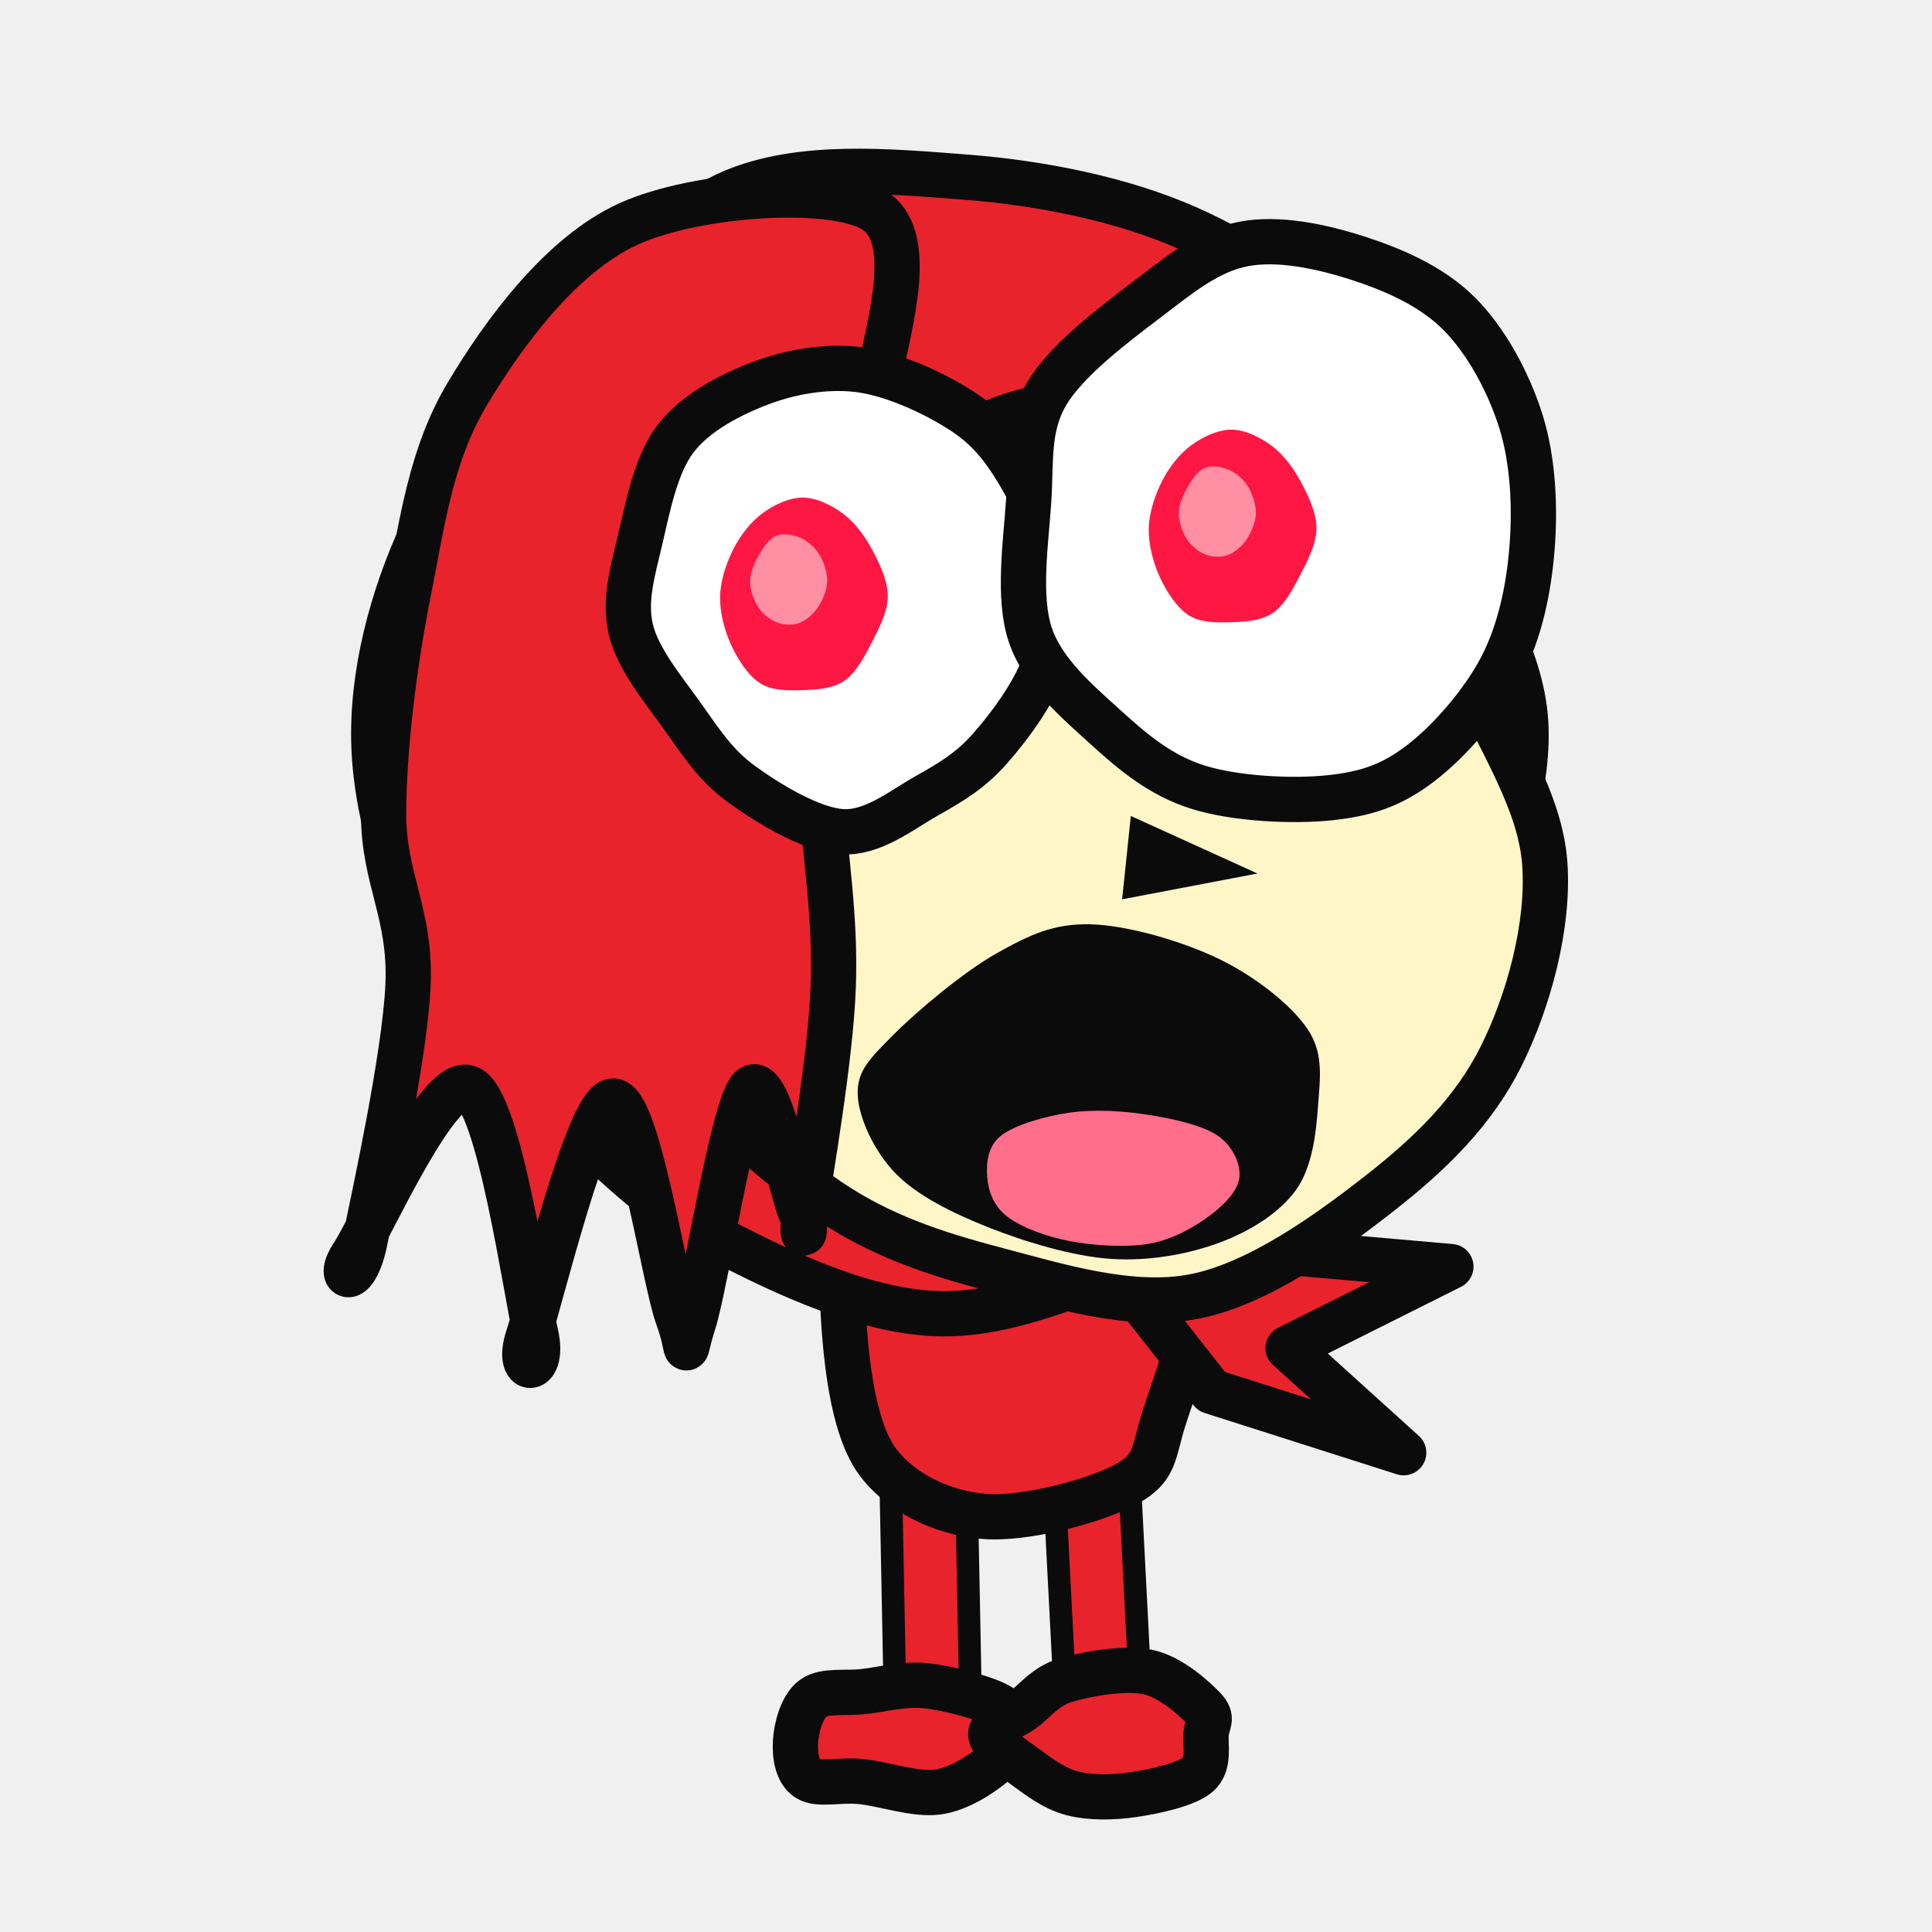
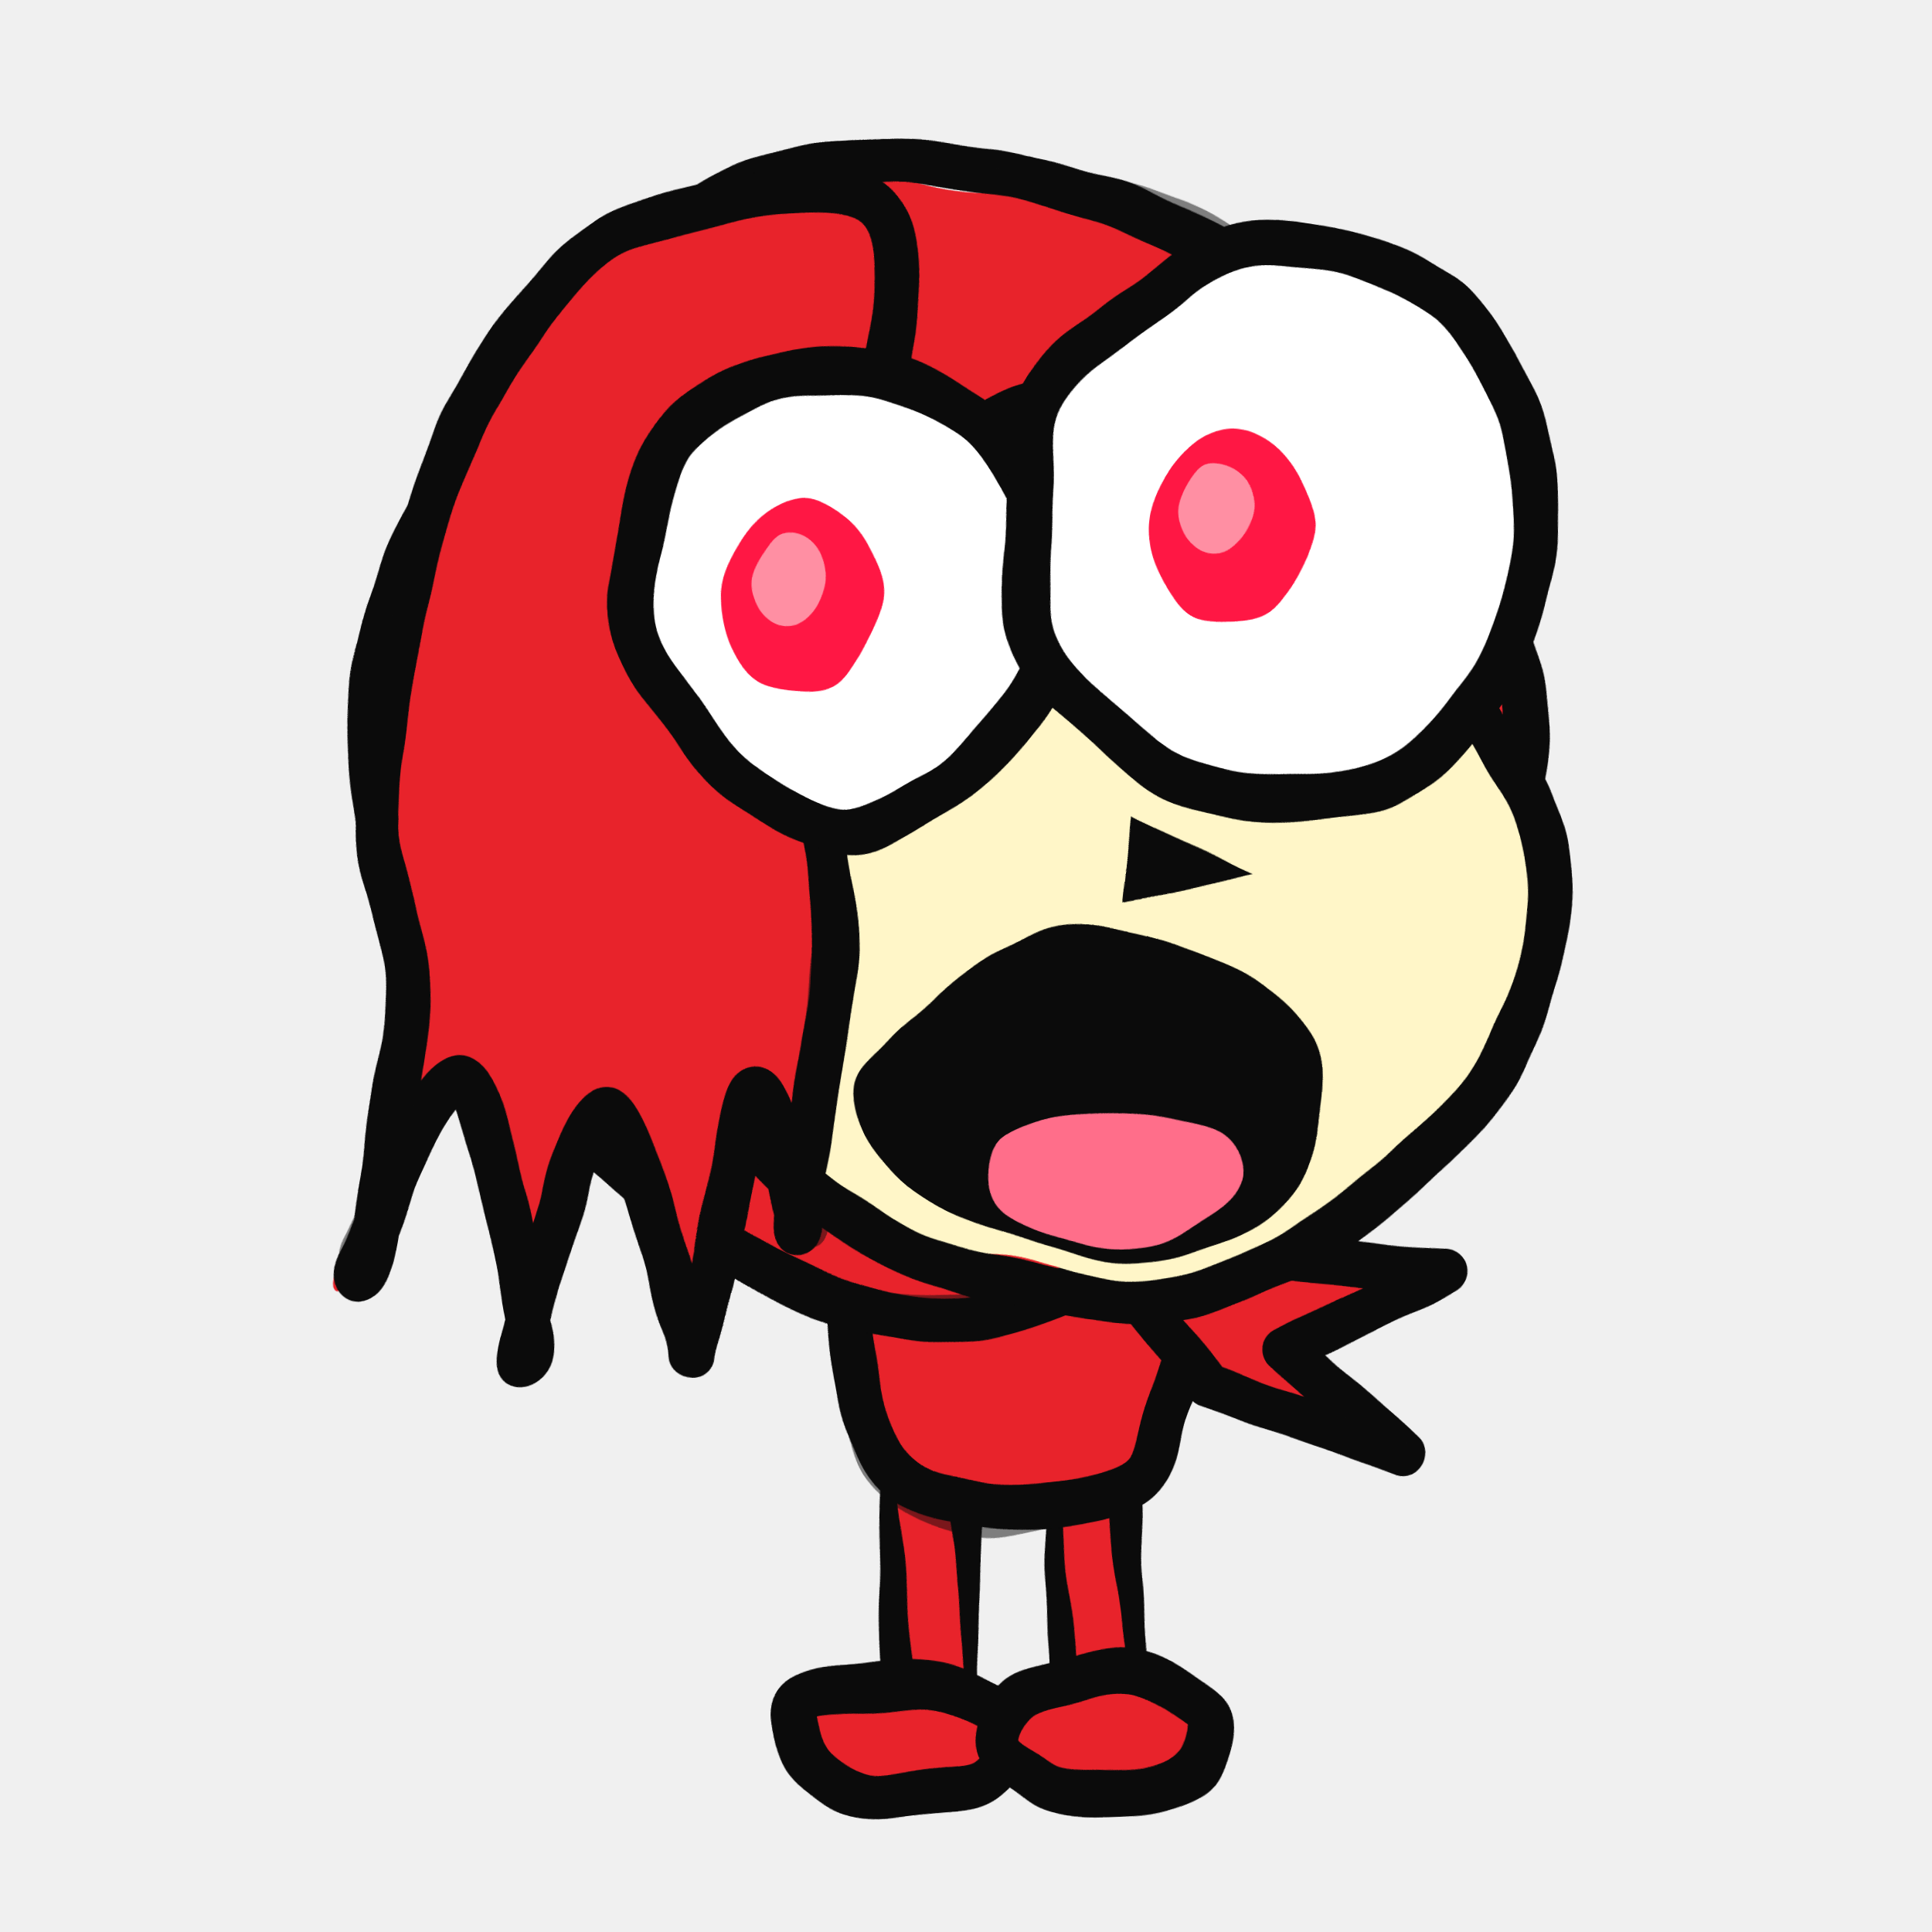
<svg xmlns="http://www.w3.org/2000/svg" width="512" height="512" viewBox="0 0 512 512">
-   <path d="M246.03,390.88L247.23,452.33" fill="none" stroke="#0B0B0B" stroke-width="26" stroke-linejoin="round" stroke-linecap="round" />
-   <path d="M246.03,390.88L247.23,452.33" fill="none" stroke="#E8232B" stroke-width="14" stroke-linejoin="round" stroke-linecap="round" />
-   <path d="M289.24,390.55L292.44,452.52" fill="none" stroke="#0B0B0B" stroke-width="26" stroke-linejoin="round" stroke-linecap="round" />
-   <path d="M289.24,390.55L292.44,452.52" fill="none" stroke="#E8232B" stroke-width="14" stroke-linejoin="round" stroke-linecap="round" />
-   <path d="M267.5,459.34C267.25,461.92 266.44,464.93 263.25,467.53C260.07,470.12 254.21,474.15 248.38,474.92C242.55,475.69 234,472.73 228.28,472.14C222.57,471.54 217,473.17 214.09,471.38C211.18,469.59 210.59,464.96 210.83,461.41C211.06,457.85 212.49,452.23 215.5,450.05C218.5,447.86 223.86,448.83 228.85,448.28C233.84,447.73 239.47,446.12 245.45,446.75C251.42,447.38 261.04,449.95 264.72,452.05C268.39,454.15 267.74,456.76 267.5,459.34Z" fill="#E8232B" stroke="#0B0B0B" stroke-width="12" stroke-linejoin="round" stroke-linecap="round" />
-   <path d="M319.64,459.4C319.38,462.32 320.65,467.59 317.45,470.29C314.24,472.98 305.98,474.76 300.41,475.58C294.84,476.4 288.88,476.48 284.03,475.21C279.17,473.93 274.87,470.54 271.29,467.93C267.71,465.32 262.59,462.01 262.55,459.55C262.52,457.08 267.75,455.52 271.06,453.14C274.38,450.75 276.93,446.92 282.44,445.25C287.94,443.57 298.01,441.83 304.11,443.09C310.22,444.35 316.46,450.06 319.05,452.78C321.64,455.5 319.91,456.49 319.64,459.4Z" fill="#E8232B" stroke="#0B0B0B" stroke-width="12" stroke-linejoin="round" stroke-linecap="round" />
-   <path d="M251.38,302.69C263.09,299.07 287,297.05 298,302.39C308.99,307.74 315.57,322.59 317.33,334.77C319.1,346.94 311.74,365.7 308.6,375.45C305.46,385.21 306.51,388.91 298.5,393.31C290.49,397.71 271.55,402.83 260.56,401.84C249.58,400.85 238.72,395.62 232.58,387.37C226.45,379.13 224.57,362.93 223.75,352.38C222.94,341.83 223.11,332.36 227.71,324.08C232.32,315.8 239.66,306.3 251.38,302.69Z" fill="#E8232B" stroke="#0B0B0B" stroke-width="12" stroke-linejoin="round" stroke-linecap="round" />
-   <path d="M308.11,316.05L364.81,300.25L342.11,331.95L384.49,335.66L341.35,357.26L371.99,384.98L321.05,368.74L303.44,346.28Z" fill="#E8232B" stroke="#0B0B0B" stroke-width="12" stroke-linejoin="round" stroke-linecap="round" />
-   <path d="M404.32,191.39C405.42,209.57 397.57,230.19 390.43,248.51C383.3,266.82 374.97,287.64 361.5,301.26C348.03,314.87 328.28,322.4 309.63,330.22C290.99,338.03 269.34,348.37 249.63,348.16C229.93,347.95 207.8,337.4 191.39,328.93C174.99,320.46 163.75,309.41 151.19,297.34C138.63,285.28 124.74,273.13 116.06,256.56C107.38,239.98 99.82,217.12 99.11,197.91C98.39,178.69 103.89,158.46 111.77,141.28C119.64,124.1 132.7,109.84 146.35,94.81C159.99,79.78 175.38,59.07 193.62,51.09C211.85,43.11 235.63,45.39 255.77,46.93C275.91,48.47 297.31,52.79 314.45,60.33C331.6,67.87 347.06,78.99 358.62,92.17C370.18,105.34 376.22,122.85 383.83,139.39C391.45,155.92 403.22,173.2 404.32,191.39Z" fill="#E8232B" stroke="#0B0B0B" stroke-width="12" stroke-linejoin="round" stroke-linecap="round" />
-   <path d="M409.38,228.81C410.58,245.37 405.05,265.44 397.77,280C390.49,294.56 379.24,305.58 365.71,316.17C352.19,326.76 333.63,340.19 316.62,343.56C299.61,346.93 279.85,340.65 263.66,336.4C247.47,332.15 233.07,327.34 219.47,318.06C205.87,308.78 189.88,295.76 182.08,280.72C174.28,265.68 172.48,245.8 172.69,227.84C172.91,209.88 175.44,187.54 183.37,172.97C191.31,158.41 206.19,150.94 220.31,140.45C234.42,129.96 251.17,115.39 268.08,110.02C284.99,104.65 305.11,104.45 321.75,108.25C338.4,112.05 356.47,120.75 367.94,132.81C379.4,144.88 383.66,164.64 390.56,180.64C397.47,196.64 408.18,212.25 409.38,228.81Z" fill="#FFF6C8" stroke="#0B0B0B" stroke-width="12" stroke-linejoin="round" stroke-linecap="round" />
-   <path d="M231.59,55.68C220.56,48.87 184.66,51.18 166.7,59.29C148.74,67.41 133.61,88.06 123.86,104.35C114.11,120.65 111.92,138.52 108.22,157.07C104.52,175.63 101.67,198.33 101.66,215.66C101.64,232.99 108.96,242.14 108.13,261.04C107.3,279.94 99.1,317.13 96.68,329.04C94.25,340.95 88.99,339.28 93.58,332.5C98.17,325.71 116.18,284.86 124.24,288.33C132.3,291.79 139.32,342.3 141.94,353.31C144.56,364.32 136.54,364.64 139.93,354.39C143.33,344.13 155.69,292.69 162.3,291.79C168.91,290.9 176,339.25 179.59,349.01C183.18,358.78 180.61,360.47 183.83,350.39C187.04,340.31 194.18,293.43 198.89,288.53C203.61,283.64 209.7,315.61 212.1,321C214.5,326.38 211.84,330.78 213.29,320.87C214.74,310.96 220.14,280.27 220.81,261.55C221.49,242.83 218.72,227.24 217.33,208.56C215.94,189.89 209.9,167.58 212.49,149.52C215.08,131.46 229.7,115.83 232.89,100.19C236.07,84.55 242.62,62.5 231.59,55.68Z" fill="#E8232B" stroke="#0B0B0B" stroke-width="12" stroke-linejoin="round" stroke-linecap="round" />
-   <path d="M279.19,147.64C280.81,156.48 280.07,166.21 277.29,174.63C274.52,183.06 267.85,192.12 262.54,198.17C257.24,204.23 252.04,207.28 245.46,210.98C238.89,214.69 231.27,220.94 223.11,220.41C214.94,219.87 203.55,212.92 196.49,207.79C189.43,202.66 185.63,196.48 180.74,189.65C175.86,182.82 169.02,174.61 167.18,166.81C165.33,159.02 167.71,151.3 169.68,142.87C171.66,134.44 173.77,123.12 179.04,116.24C184.32,109.37 193.34,104.68 201.34,101.62C209.33,98.56 218.56,96.96 227.01,97.88C235.47,98.8 245.29,103.19 252.05,107.14C258.81,111.09 263.05,114.83 267.58,121.58C272.1,128.33 277.57,138.8 279.19,147.64Z" fill="#FFFFFF" stroke="#0B0B0B" stroke-width="12" stroke-linejoin="round" stroke-linecap="round" />
-   <path d="M406,145.32C405.13,156.17 402.8,167.34 397.87,176.84C392.93,186.35 383.96,196.6 376.37,202.36C368.79,208.13 362.17,210.38 352.34,211.42C342.5,212.46 327.3,211.72 317.39,208.58C307.48,205.45 300.26,199.33 292.87,192.61C285.48,185.9 276.42,178.24 273.05,168.29C269.67,158.34 271.89,143.55 272.6,132.9C273.32,122.25 272.13,113.31 277.35,104.39C282.56,95.48 295.2,86.02 303.88,79.41C312.56,72.79 320.12,66.52 329.43,64.68C338.74,62.85 350.19,65.31 359.73,68.38C369.27,71.44 379.43,75.86 386.66,83.1C393.89,90.33 399.86,101.39 403.09,111.76C406.31,122.13 406.87,134.47 406,145.32Z" fill="#FFFFFF" stroke="#0B0B0B" stroke-width="12" stroke-linejoin="round" stroke-linecap="round" />
-   <path d="M235.28,158C235.27,162.14 232.9,166.66 230.97,170.4C229.05,174.14 226.78,178.34 223.75,180.42C220.72,182.5 216.51,182.78 212.8,182.89C209.09,183.01 204.68,183.1 201.51,181.11C198.34,179.12 195.56,174.83 193.78,170.98C192,167.12 190.73,162.26 190.83,158C190.93,153.74 192.52,149.1 194.39,145.44C196.26,141.78 198.99,138.28 202.06,136.02C205.13,133.75 209.23,131.84 212.8,131.86C216.37,131.89 220.42,133.89 223.46,136.17C226.51,138.45 229.09,141.9 231.06,145.54C233.03,149.18 235.3,153.86 235.28,158Z" fill="#FF1744" />
-   <path d="M219.22,154C219.18,156.35 217.99,159.09 216.76,160.94C215.52,162.78 213.62,164.43 211.8,165.1C209.98,165.76 207.65,165.64 205.84,164.94C204.03,164.23 202.1,162.69 200.93,160.87C199.75,159.04 198.77,156.27 198.79,154C198.81,151.73 199.92,149.24 201.05,147.24C202.18,145.25 203.75,142.85 205.56,142.05C207.38,141.25 210.01,141.65 211.93,142.45C213.84,143.24 215.83,144.89 217.04,146.81C218.26,148.74 219.27,151.65 219.22,154Z" fill="#FF8FA3" />
-   <path d="M348.88,140C348.87,144.14 346.5,148.66 344.57,152.4C342.65,156.14 340.38,160.34 337.35,162.42C334.32,164.5 330.11,164.78 326.4,164.89C322.69,165.01 318.28,165.1 315.11,163.11C311.94,161.12 309.16,156.83 307.38,152.98C305.6,149.12 304.33,144.26 304.43,140C304.53,135.74 306.12,131.1 307.99,127.44C309.86,123.78 312.59,120.28 315.66,118.02C318.73,115.75 322.83,113.84 326.4,113.86C329.97,113.89 334.02,115.89 337.06,118.17C340.11,120.45 342.69,123.9 344.66,127.54C346.63,131.18 348.9,135.86 348.88,140Z" fill="#FF1744" />
-   <path d="M332.82,136C332.78,138.35 331.59,141.09 330.36,142.94C329.12,144.78 327.22,146.43 325.4,147.1C323.58,147.76 321.25,147.64 319.44,146.94C317.63,146.23 315.7,144.69 314.53,142.87C313.35,141.04 312.37,138.27 312.39,136C312.41,133.73 313.52,131.24 314.65,129.24C315.78,127.25 317.35,124.85 319.16,124.05C320.98,123.25 323.61,123.65 325.53,124.45C327.44,125.24 329.43,126.89 330.64,128.81C331.86,130.74 332.87,133.65 332.82,136Z" fill="#FF8FA3" />
-   <path d="M299.68,216.24L333.24,231.49L297.37,238.33Z" fill="#0B0B0B" />
-   <path d="M349.3,293C348.8,300.11 347.81,309.27 343.48,315.31C339.15,321.36 331.47,326.2 323.32,329.26C315.16,332.31 304.76,334.28 294.55,333.63C284.34,332.97 271.61,329.09 262.08,325.32C252.56,321.55 243.18,316.94 237.38,311.01C231.58,305.09 227.38,295.91 227.29,289.76C227.2,283.62 230.7,280.34 236.84,274.15C242.99,267.96 255.47,257.48 264.16,252.61C272.86,247.74 279.23,244.7 289.02,244.95C298.82,245.19 313.36,249.45 322.94,254.08C332.52,258.7 342.11,266.2 346.5,272.69C350.89,279.18 349.8,285.9 349.3,293Z" fill="#0B0B0B" />
-   <path d="M328.45,312C328.08,315.54 324.47,319.28 320.53,322.2C316.58,325.13 310.92,328.43 304.77,329.55C298.62,330.67 289.92,330.12 283.61,328.93C277.3,327.74 270.6,325.23 266.93,322.41C263.27,319.59 261.91,315.58 261.63,312C261.36,308.42 261.65,303.81 265.29,300.96C268.93,298.1 277,295.78 283.48,294.86C289.96,293.93 297.64,294.4 304.18,295.42C310.71,296.43 318.65,298.2 322.7,300.96C326.74,303.73 328.81,308.46 328.45,312Z" fill="#FF6E8A" />
+   <defs>
+     <filter id="kv-rough-10" x="-12%" y="-12%" width="124%" height="124%" filterUnits="objectBoundingBox">
+       <feTurbulence type="fractalNoise" baseFrequency="0.019" numOctaves="3" seed="4" result="noise" />
+       <feDisplacementMap in="SourceGraphic" in2="noise" scale="5" xChannelSelector="R" yChannelSelector="G" />
+     </filter>
+   </defs>
+   <g filter="url(#kv-rough-10)">
+     <g class="k-legs">
+       <path d="M246.03,390.88L247.23,452.33" fill="none" stroke="#0B0B0B" stroke-width="26" stroke-linejoin="round" stroke-linecap="round" />
+       <path d="M243.44,392.97L251.18,452.79" fill="none" stroke="#E8232B" stroke-width="13" stroke-linejoin="round" stroke-linecap="round" />
+       <path d="M289.24,390.55L292.44,452.52" fill="none" stroke="#0B0B0B" stroke-width="26" stroke-linejoin="round" stroke-linecap="round" />
+       <path d="M285.76,388.88L294.94,452.94" fill="none" stroke="#E8232B" stroke-width="13" stroke-linejoin="round" stroke-linecap="round" />
+       <path d="M269.23,457.09C267.45,459.99 261.84,468.48 257.46,471.29C253.09,474.1 247.62,473.06 242.98,473.94C238.34,474.81 234.67,476.88 229.62,476.56C224.57,476.24 216.25,474.52 212.68,472.01C209.11,469.5 208.68,464.68 208.21,461.51C207.74,458.35 206.17,455.11 209.86,453.02C213.56,450.93 223.56,450.28 230.39,448.98C237.22,447.67 244.56,444.37 250.85,445.19C257.13,446 265.05,451.87 268.12,453.85C271.18,455.84 271,454.18 269.23,457.09Z" fill="#E8232B" />
+       <path d="M269.54,461.41C269.02,464.63 264.89,469.53 261.13,471.65C257.38,473.76 252.33,473.49 247,474.11C241.66,474.73 234.41,476.31 229.13,475.35C223.86,474.39 218.52,471.21 215.36,468.37C212.21,465.53 210.76,461.44 210.19,458.31C209.63,455.19 208.62,451.45 211.96,449.63C215.31,447.81 224.29,447.96 230.25,447.39C236.21,446.82 242.05,445.39 247.72,446.21C253.38,447.03 260.61,449.78 264.25,452.32C267.89,454.85 270.06,458.19 269.54,461.41Z" fill="none" stroke="#0B0B0B" stroke-width="12" stroke-linejoin="round" stroke-linecap="round" />
+       <path d="M319.52,455.78C319.29,459.53 319.12,466 317.02,468.95C314.92,471.91 312.87,471.54 306.94,473.5C301.01,475.46 287.44,481.92 281.43,480.7C275.41,479.48 273.78,468.79 270.86,466.18C267.94,463.56 264.65,468.4 263.92,464.99C263.19,461.58 263.47,449.19 266.48,445.7C269.49,442.21 275.52,444.8 281.97,444.08C288.42,443.35 299.11,440.94 305.19,441.33C311.26,441.72 316.02,444.02 318.41,446.42C320.79,448.83 319.75,452.02 319.52,455.78Z" fill="#E8232B" />
+       <path d="M321.46,457.61C321.46,460.48 320.17,465.81 317.49,468.67C314.8,471.53 311.21,473.65 305.35,474.77C299.48,475.9 287.83,476.22 282.29,475.41C276.75,474.61 275.01,472.27 272.11,469.95C269.21,467.62 265.13,464.85 264.9,461.46C264.66,458.06 267.37,452.36 270.7,449.59C274.02,446.82 279.59,445.86 284.85,444.84C290.11,443.83 296.82,442.39 302.27,443.49C307.71,444.59 314.3,449.09 317.5,451.45C320.7,453.8 321.46,454.74 321.46,457.61Z" fill="none" stroke="#0B0B0B" stroke-width="12" stroke-linejoin="round" stroke-linecap="round" />
+     </g>
+     <g class="k-body">
+       <path d="M252.65,299.95C264.36,295.72 284.59,292.84 295.14,299.33C305.69,305.82 313.78,325.91 315.93,338.9C318.07,351.88 310.51,369.02 308.03,377.25C305.55,385.48 309.64,384.82 301.05,388.28C292.45,391.74 268.44,398.19 256.48,398.04C244.52,397.88 235.34,394.87 229.28,387.35C223.23,379.83 220.9,363.36 220.16,352.92C219.42,342.48 219.43,333.56 224.84,324.73C230.26,315.9 240.93,304.18 252.65,299.95Z" fill="#E8232B" />
+       <path d="M252.99,301.05C264.44,297.58 285.16,298.22 296,303.84C306.83,309.45 315.87,322.91 317.99,334.74C320.11,346.58 311.89,364.89 308.73,374.85C305.56,384.82 307.21,390.44 299,394.55C290.8,398.66 270.18,400.43 259.49,399.5C248.8,398.57 240.54,397.24 234.85,388.99C229.16,380.74 226.61,360.74 225.35,350.02C224.09,339.3 222.7,332.83 227.31,324.67C231.92,316.51 241.54,304.53 252.99,301.05Z" fill="none" stroke="#0B0B0B" stroke-width="12" stroke-linejoin="round" stroke-linecap="round" />
+       <path d="M248.08,300.62C260.1,296.23 284.55,295.46 296.4,301.37C308.26,307.28 317.16,324.33 319.2,336.08C321.24,347.84 311.67,362.72 308.64,371.9C305.62,381.07 309.19,385.59 301.06,391.13C292.92,396.66 271.47,405.24 259.82,405.11C248.18,404.98 236.63,398.56 231.18,390.33C225.73,382.1 228.28,366.18 227.13,355.74C225.97,345.3 220.78,336.87 224.27,327.68C227.76,318.5 236.05,305 248.08,300.62Z" fill="none" stroke="#0B0B0B" stroke-width="6" stroke-linejoin="round" stroke-linecap="round" opacity=".5" />
+     </g>
+     <g class="k-hand">
+       <path d="M305.1,312.42L362.87,297.64L340.94,330.35L383.01,333.81L338.72,352.43L373.54,379.84L322.21,371.24L308.27,346.12Z" fill="#E8232B" />
+       <path d="M309.24,314.63L363.07,300.87L341.95,332.46L383.23,335.73L341.33,357L372.22,385.62L320.41,367.18L304.96,347.52Z" fill="none" stroke="#0B0B0B" stroke-width="12" stroke-linejoin="round" stroke-linecap="round" />
+       <path d="M310.59,317.72L363.4,303.7L341.18,334.47L385.92,335.11L341.5,356.17L370.26,383.81L321.06,366.42L304.32,348.29Z" fill="none" stroke="#0B0B0B" stroke-width="6" stroke-linejoin="round" stroke-linecap="round" opacity=".5" />
+     </g>
+     <g class="k-head">
+       <g class="k-skull">
+         <path d="M409.07,195.99C410.42,213.28 395.27,226.85 387.88,245C380.5,263.15 377.67,289.91 364.78,304.92C351.88,319.93 329.25,328.35 310.52,335.03C291.79,341.72 272.21,346.31 252.39,345.04C232.57,343.78 209.17,334.61 191.6,327.44C174.03,320.26 160.3,313.14 146.97,301.99C133.65,290.84 118.86,277.21 111.65,260.52C104.43,243.83 103.99,220.93 103.66,201.85C103.33,182.77 101.71,164.49 109.68,146.03C117.66,127.57 137.83,107.57 151.5,91.11C165.17,74.64 174.77,53.94 191.71,47.22C208.65,40.51 233.19,49.47 253.16,50.81C273.14,52.16 293.94,49.22 311.57,55.3C329.2,61.37 347.58,72.93 358.95,87.25C370.32,101.57 371.44,123.12 379.8,141.24C388.15,159.37 407.72,178.7 409.07,195.99Z" fill="#E8232B" />
+         <path d="M405.64,190.31C406.24,208.52 396.53,229.67 389.56,248.44C382.59,267.21 377.51,289.16 363.82,302.95C350.14,316.74 326.41,323.27 307.47,331.18C288.53,339.1 269.2,350.49 250.19,350.45C231.19,350.41 210.12,340.19 193.44,330.95C176.77,321.71 163.17,307.19 150.13,295.02C137.09,282.85 124.05,274.07 115.21,257.95C106.37,241.83 97.87,217.73 97.1,198.28C96.34,178.83 102.24,158.78 110.6,141.25C118.96,123.73 133.19,108.39 147.29,93.13C161.39,77.87 176.84,57.76 195.21,49.71C213.57,41.66 237.83,42.96 257.5,44.83C277.18,46.7 296.03,53.38 313.25,60.92C330.47,68.46 348.73,77.02 360.85,90.06C372.96,103.1 378.47,122.46 385.94,139.16C393.4,155.87 405.03,172.1 405.64,190.31Z" fill="none" stroke="#0B0B0B" stroke-width="12" stroke-linejoin="round" stroke-linecap="round" />
+         <path d="M404.48,194.14C405.96,211.23 398.86,227.13 391.22,244.99C383.58,262.84 371.73,286.99 358.61,301.24C345.49,315.49 331.09,322.95 312.5,330.5C293.92,338.05 267.45,346.42 247.1,346.53C226.75,346.64 206.97,339.68 190.4,331.15C173.83,322.63 159.99,308.07 147.71,295.39C135.43,282.7 124.27,271.33 116.73,255.03C109.18,238.73 103.16,216.99 102.43,197.58C101.69,178.18 105.07,156.19 112.31,138.62C119.56,121.05 132.81,106.91 145.91,92.16C159,77.42 172.63,57.64 190.88,50.16C209.13,42.67 234.62,46.14 255.39,47.27C276.17,48.41 297.75,49.28 315.53,56.97C333.32,64.65 350.99,79.16 362.13,93.4C373.26,107.64 375.27,125.64 382.33,142.43C389.39,159.22 403,177.04 404.48,194.14Z" fill="none" stroke="#0B0B0B" stroke-width="6" stroke-linejoin="round" stroke-linecap="round" opacity=".5" />
+       </g>
+       <g class="k-face">
+         <path d="M414.58,226.48C415.28,241.98 406.98,260.05 398.07,275.42C389.17,290.79 375.54,308.11 361.17,318.71C346.8,329.31 327.46,336.6 311.87,339.01C296.28,341.42 283.43,336.05 267.61,333.17C251.79,330.29 230.47,331.24 216.97,321.73C203.47,312.22 194.06,292.15 186.6,276.11C179.15,260.07 173.01,242.33 172.24,225.48C171.46,208.62 173.58,188.39 181.94,174.98C190.3,161.56 208.48,156.57 222.38,144.98C236.29,133.39 248.05,111.73 265.36,105.42C282.68,99.1 308.96,102.65 326.28,107.09C343.6,111.52 358.02,119.46 369.29,132.02C380.55,144.59 386.33,166.72 393.88,182.47C401.43,198.21 413.88,210.99 414.58,226.48Z" fill="#FFF6C8" />
+         <path d="M410.37,227.65C411.9,244.07 405.42,265.77 398.12,280.42C390.81,295.07 380.36,305.15 366.54,315.55C352.73,325.96 332.66,339.06 315.22,342.86C297.78,346.67 277.85,342.22 261.9,338.36C245.95,334.5 232.78,329.33 219.5,319.7C206.22,310.06 190.36,295.63 182.22,280.56C174.07,265.48 170.29,247.1 170.64,229.23C171,211.37 176.12,188.2 184.35,173.36C192.58,158.52 206.34,150.74 220.05,140.18C233.77,129.62 249.43,115.64 266.64,109.99C283.86,104.34 306.7,102.39 323.34,106.26C339.99,110.13 355.56,120.59 366.5,133.2C377.43,145.8 381.65,166.15 388.96,181.89C396.27,197.64 408.84,211.23 410.37,227.65Z" fill="none" stroke="#0B0B0B" stroke-width="12" stroke-linejoin="round" stroke-linecap="round" />
+         <path d="M410.13,226.36C411.33,242.86 405.21,266.4 398.19,281.41C391.18,296.42 381.94,306.13 368.03,316.44C354.12,326.75 332.73,339.99 314.74,343.27C296.75,346.56 275.82,340.06 260.07,336.15C244.32,332.23 232.81,328.5 220.25,319.77C207.68,311.03 193.19,299.52 184.7,283.72C176.2,267.91 169.8,243.03 169.26,224.95C168.73,206.87 173.48,189.87 181.5,175.24C189.52,160.62 202.92,148.35 217.38,137.18C231.84,126.01 250.75,112.8 268.26,108.21C285.77,103.62 306.3,105.27 322.44,109.65C338.58,114.03 353.69,122.37 365.11,134.49C376.54,146.61 383.48,167.08 390.98,182.39C398.49,197.7 408.93,209.86 410.13,226.36Z" fill="none" stroke="#0B0B0B" stroke-width="6" stroke-linejoin="round" stroke-linecap="round" opacity=".5" />
+       </g>
+       <g class="k-hair">
+         <path d="M232.04,51.62C220.38,43.48 183.75,45.24 165,54.86C146.24,64.48 129.54,92.72 119.51,109.33C109.47,125.94 107.05,137.28 104.77,154.5C102.48,171.72 105.68,195.53 105.79,212.65C105.9,229.76 107.48,237.02 105.42,257.18C103.36,277.34 96.19,320.56 93.44,333.61C90.69,346.66 83.85,343.72 88.92,335.48C93.99,327.24 114.76,281.51 123.83,284.17C132.91,286.83 140.77,339.9 143.37,351.44C145.97,362.99 135.45,362.71 139.42,353.46C143.4,344.21 160.17,296.72 167.2,295.94C174.24,295.15 178.63,340.2 181.62,348.74C184.62,357.27 182.42,357.47 185.18,347.14C187.93,336.8 194.06,290.2 198.15,286.71C202.25,283.21 206.83,321.16 209.75,326.19C212.66,331.21 214.13,327.41 215.63,316.86C217.12,306.31 218.31,281.64 218.71,262.9C219.12,244.15 219.38,222.54 218.05,204.39C216.72,186.24 207.89,170.79 210.71,154.01C213.53,137.23 231.41,120.8 234.96,103.73C238.52,86.67 243.7,59.77 232.04,51.62Z" fill="#E8232B" />
+         <path d="M229.49,53.74C218.12,47.06 183,52.21 165.64,60.86C148.27,69.51 134.82,89.46 125.3,105.64C115.78,121.82 112.8,139.69 108.52,157.92C104.25,176.15 99.64,198.12 99.63,215C99.62,231.89 108.69,240.1 108.46,259.23C108.22,278.36 100.49,317.34 98.23,329.8C95.97,342.27 90.79,341.23 94.9,334.03C99,326.82 115.32,283.57 122.88,286.59C130.43,289.6 137.66,340.57 140.22,352.12C142.78,363.67 134.85,365.56 138.24,355.9C141.62,346.24 153.44,295 160.53,294.15C167.62,293.3 176.79,341.15 180.8,350.79C184.8,360.43 181.3,362.42 184.55,351.99C187.81,341.55 195.89,293.21 200.33,288.2C204.78,283.19 209.41,316.63 211.25,321.91C213.09,327.19 209.78,330.07 211.37,319.86C212.96,309.66 219.91,279.18 220.79,260.7C221.67,242.22 217.78,227.34 216.64,208.98C215.51,190.62 211.1,168.53 213.97,150.53C216.84,132.52 231.26,117.08 233.85,100.95C236.44,84.82 240.86,60.42 229.49,53.74Z" fill="none" stroke="#0B0B0B" stroke-width="12" stroke-linejoin="round" stroke-linecap="round" />
+         <path d="M232.78,58.63C222.44,51.21 187.62,49.44 169.59,57.61C151.56,65.79 134.96,90.54 124.61,107.67C114.25,124.8 111.33,141.86 107.47,160.39C103.61,178.92 101.48,202.47 101.45,218.86C101.41,235.26 107.75,239.99 107.26,258.74C106.76,277.5 100.82,319.65 98.48,331.39C96.15,343.12 88.86,336.88 93.26,329.15C97.65,321.42 116.72,281.29 124.87,285.03C133.03,288.76 139.41,340.57 142.2,351.56C145,362.55 138.26,360.78 141.63,350.99C145.01,341.2 156.45,292.91 162.45,292.82C168.45,292.73 173.82,341.15 177.64,350.46C181.47,359.76 181.93,358.38 185.4,348.62C188.88,338.86 193.44,296.41 198.49,291.89C203.54,287.37 213.1,316.5 215.69,321.51C218.29,326.53 213.77,332.4 214.07,321.98C214.37,311.56 216.58,277.6 217.49,258.99C218.39,240.38 220.5,228.59 219.5,210.32C218.5,192.05 209.46,167.42 211.48,149.39C213.5,131.35 228.07,117.24 231.62,102.12C235.17,86.99 243.12,66.04 232.78,58.63Z" fill="none" stroke="#0B0B0B" stroke-width="6" stroke-linejoin="round" stroke-linecap="round" opacity=".5" />
+       </g>
+       <g class="k-eyes">
+         <path d="M279.19,147.64C280.81,156.48 280.07,166.21 277.29,174.63C274.52,183.06 267.85,192.12 262.54,198.17C257.24,204.23 252.04,207.28 245.46,210.98C238.89,214.69 231.27,220.94 223.11,220.41C214.94,219.87 203.55,212.92 196.49,207.79C189.43,202.66 185.63,196.48 180.74,189.65C175.86,182.82 169.02,174.61 167.18,166.81C165.33,159.02 167.71,151.3 169.68,142.87C171.66,134.44 173.77,123.12 179.04,116.24C184.32,109.37 193.34,104.68 201.34,101.62C209.33,98.56 218.56,96.96 227.01,97.88C235.47,98.8 245.29,103.19 252.05,107.14C258.81,111.09 263.05,114.83 267.58,121.58C272.1,128.33 277.57,138.8 279.19,147.64Z" fill="#FFFFFF" stroke="#0B0B0B" stroke-width="12" stroke-linejoin="round" stroke-linecap="round" />
+         <path d="M406,145.32C405.13,156.17 402.8,167.34 397.87,176.84C392.93,186.35 383.96,196.6 376.37,202.36C368.79,208.13 362.17,210.38 352.34,211.42C342.5,212.46 327.3,211.72 317.39,208.58C307.48,205.45 300.26,199.33 292.87,192.61C285.48,185.9 276.42,178.24 273.05,168.29C269.67,158.34 271.89,143.55 272.6,132.9C273.32,122.25 272.13,113.31 277.35,104.39C282.56,95.48 295.2,86.02 303.88,79.41C312.56,72.79 320.12,66.52 329.43,64.68C338.74,62.85 350.19,65.31 359.73,68.38C369.27,71.44 379.43,75.86 386.66,83.1C393.89,90.33 399.86,101.39 403.09,111.76C406.31,122.13 406.87,134.47 406,145.32Z" fill="#FFFFFF" stroke="#0B0B0B" stroke-width="12" stroke-linejoin="round" stroke-linecap="round" />
+         <path d="M235.28,158C235.27,162.14 232.9,166.66 230.97,170.4C229.05,174.14 226.78,178.34 223.75,180.42C220.72,182.5 216.51,182.78 212.8,182.89C209.09,183.01 204.68,183.1 201.51,181.11C198.34,179.12 195.56,174.83 193.78,170.98C192,167.12 190.73,162.26 190.83,158C190.93,153.74 192.52,149.1 194.39,145.44C196.26,141.78 198.99,138.28 202.06,136.02C205.13,133.75 209.23,131.84 212.8,131.86C216.37,131.89 220.42,133.89 223.46,136.17C226.51,138.45 229.09,141.9 231.06,145.54C233.03,149.18 235.3,153.86 235.28,158Z" fill="#FF1744" />
+         <path d="M219.22,154C219.18,156.35 217.99,159.09 216.76,160.94C215.52,162.78 213.62,164.43 211.8,165.1C209.98,165.76 207.65,165.64 205.84,164.94C204.03,164.23 202.1,162.69 200.93,160.87C199.75,159.04 198.77,156.27 198.79,154C198.81,151.73 199.92,149.24 201.05,147.24C202.18,145.25 203.75,142.85 205.56,142.05C207.38,141.25 210.01,141.65 211.93,142.45C213.84,143.24 215.83,144.89 217.04,146.81C218.26,148.74 219.27,151.65 219.22,154Z" fill="#FF8FA3" />
+         <path d="M348.88,140C348.87,144.14 346.5,148.66 344.57,152.4C342.65,156.14 340.38,160.34 337.35,162.42C334.32,164.5 330.11,164.78 326.4,164.89C322.69,165.01 318.28,165.1 315.11,163.11C311.94,161.12 309.16,156.83 307.38,152.98C305.6,149.12 304.33,144.26 304.43,140C304.53,135.74 306.12,131.1 307.99,127.44C309.86,123.78 312.59,120.28 315.66,118.02C318.73,115.75 322.83,113.84 326.4,113.86C329.97,113.89 334.02,115.89 337.06,118.17C340.11,120.45 342.69,123.9 344.66,127.54C346.63,131.18 348.9,135.86 348.88,140Z" fill="#FF1744" />
+         <path d="M332.82,136C332.78,138.35 331.59,141.09 330.36,142.94C329.12,144.78 327.22,146.43 325.4,147.1C323.58,147.76 321.25,147.64 319.44,146.94C317.63,146.23 315.7,144.69 314.53,142.87C313.35,141.04 312.37,138.27 312.39,136C312.41,133.73 313.52,131.24 314.65,129.24C315.78,127.25 317.35,124.85 319.16,124.05C320.98,123.25 323.61,123.65 325.53,124.45C327.44,125.24 329.43,126.89 330.64,128.81C331.86,130.74 332.87,133.65 332.82,136Z" fill="#FF8FA3" />
+       </g>
+       <g class="k-nose">
+         <path d="M299.68,216.24L333.24,231.49L297.37,238.33Z" fill="#0B0B0B" />
+       </g>
+       <g class="k-mouth">
+         <path d="M349.3,293C348.8,300.11 347.81,309.27 343.48,315.31C339.15,321.36 331.47,326.2 323.32,329.26C315.16,332.31 304.76,334.28 294.55,333.63C284.34,332.97 271.61,329.09 262.08,325.32C252.56,321.55 243.18,316.94 237.38,311.01C231.58,305.09 227.38,295.91 227.29,289.76C227.2,283.62 230.7,280.34 236.84,274.15C242.99,267.96 255.47,257.48 264.16,252.61C272.86,247.74 279.23,244.7 289.02,244.95C298.82,245.19 313.36,249.45 322.94,254.08C332.52,258.7 342.11,266.2 346.5,272.69C350.89,279.18 349.8,285.9 349.3,293Z" fill="#0B0B0B" />
+         <path d="M328.45,312C328.08,315.54 324.47,319.28 320.53,322.2C316.58,325.13 310.92,328.43 304.77,329.55C298.62,330.67 289.92,330.12 283.61,328.93C277.3,327.74 270.6,325.23 266.93,322.41C263.27,319.59 261.91,315.58 261.63,312C261.36,308.42 261.65,303.81 265.29,300.96C268.93,298.1 277,295.78 283.48,294.86C289.96,293.93 297.64,294.4 304.18,295.42C310.71,296.43 318.65,298.2 322.7,300.96C326.74,303.73 328.81,308.46 328.45,312Z" fill="#FF6E8A" />
+       </g>
+     </g>
+   </g>
</svg>
